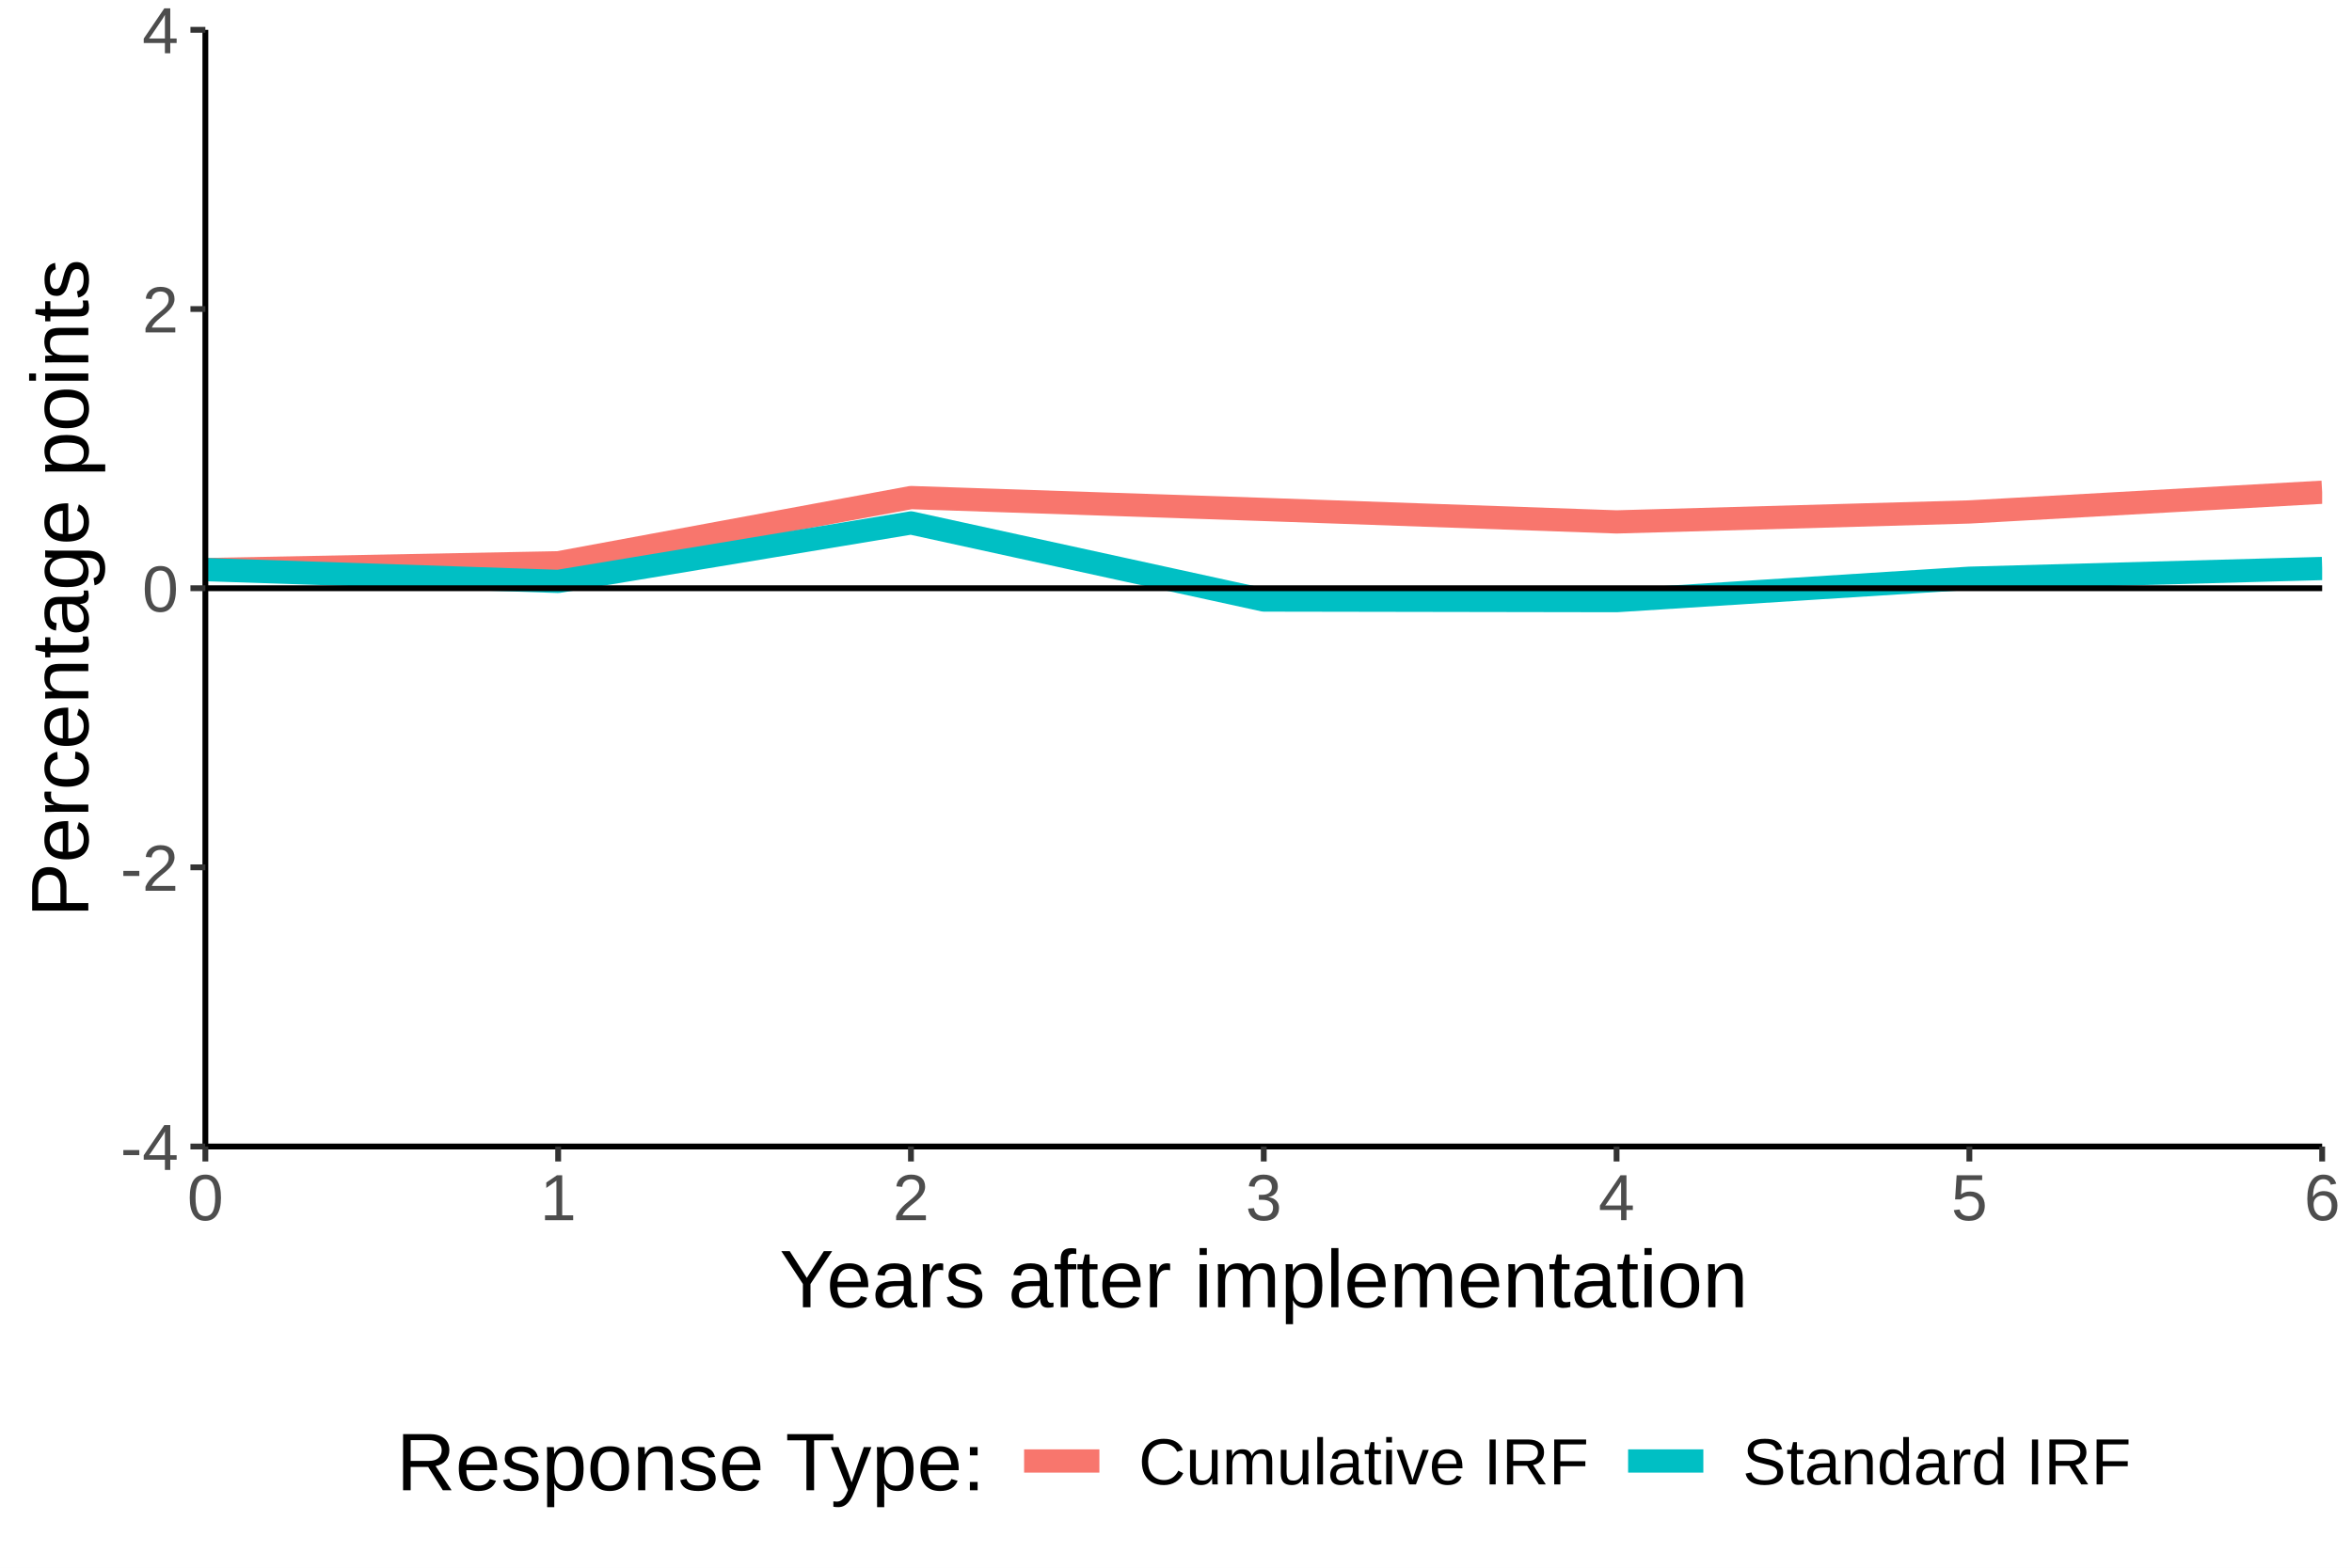
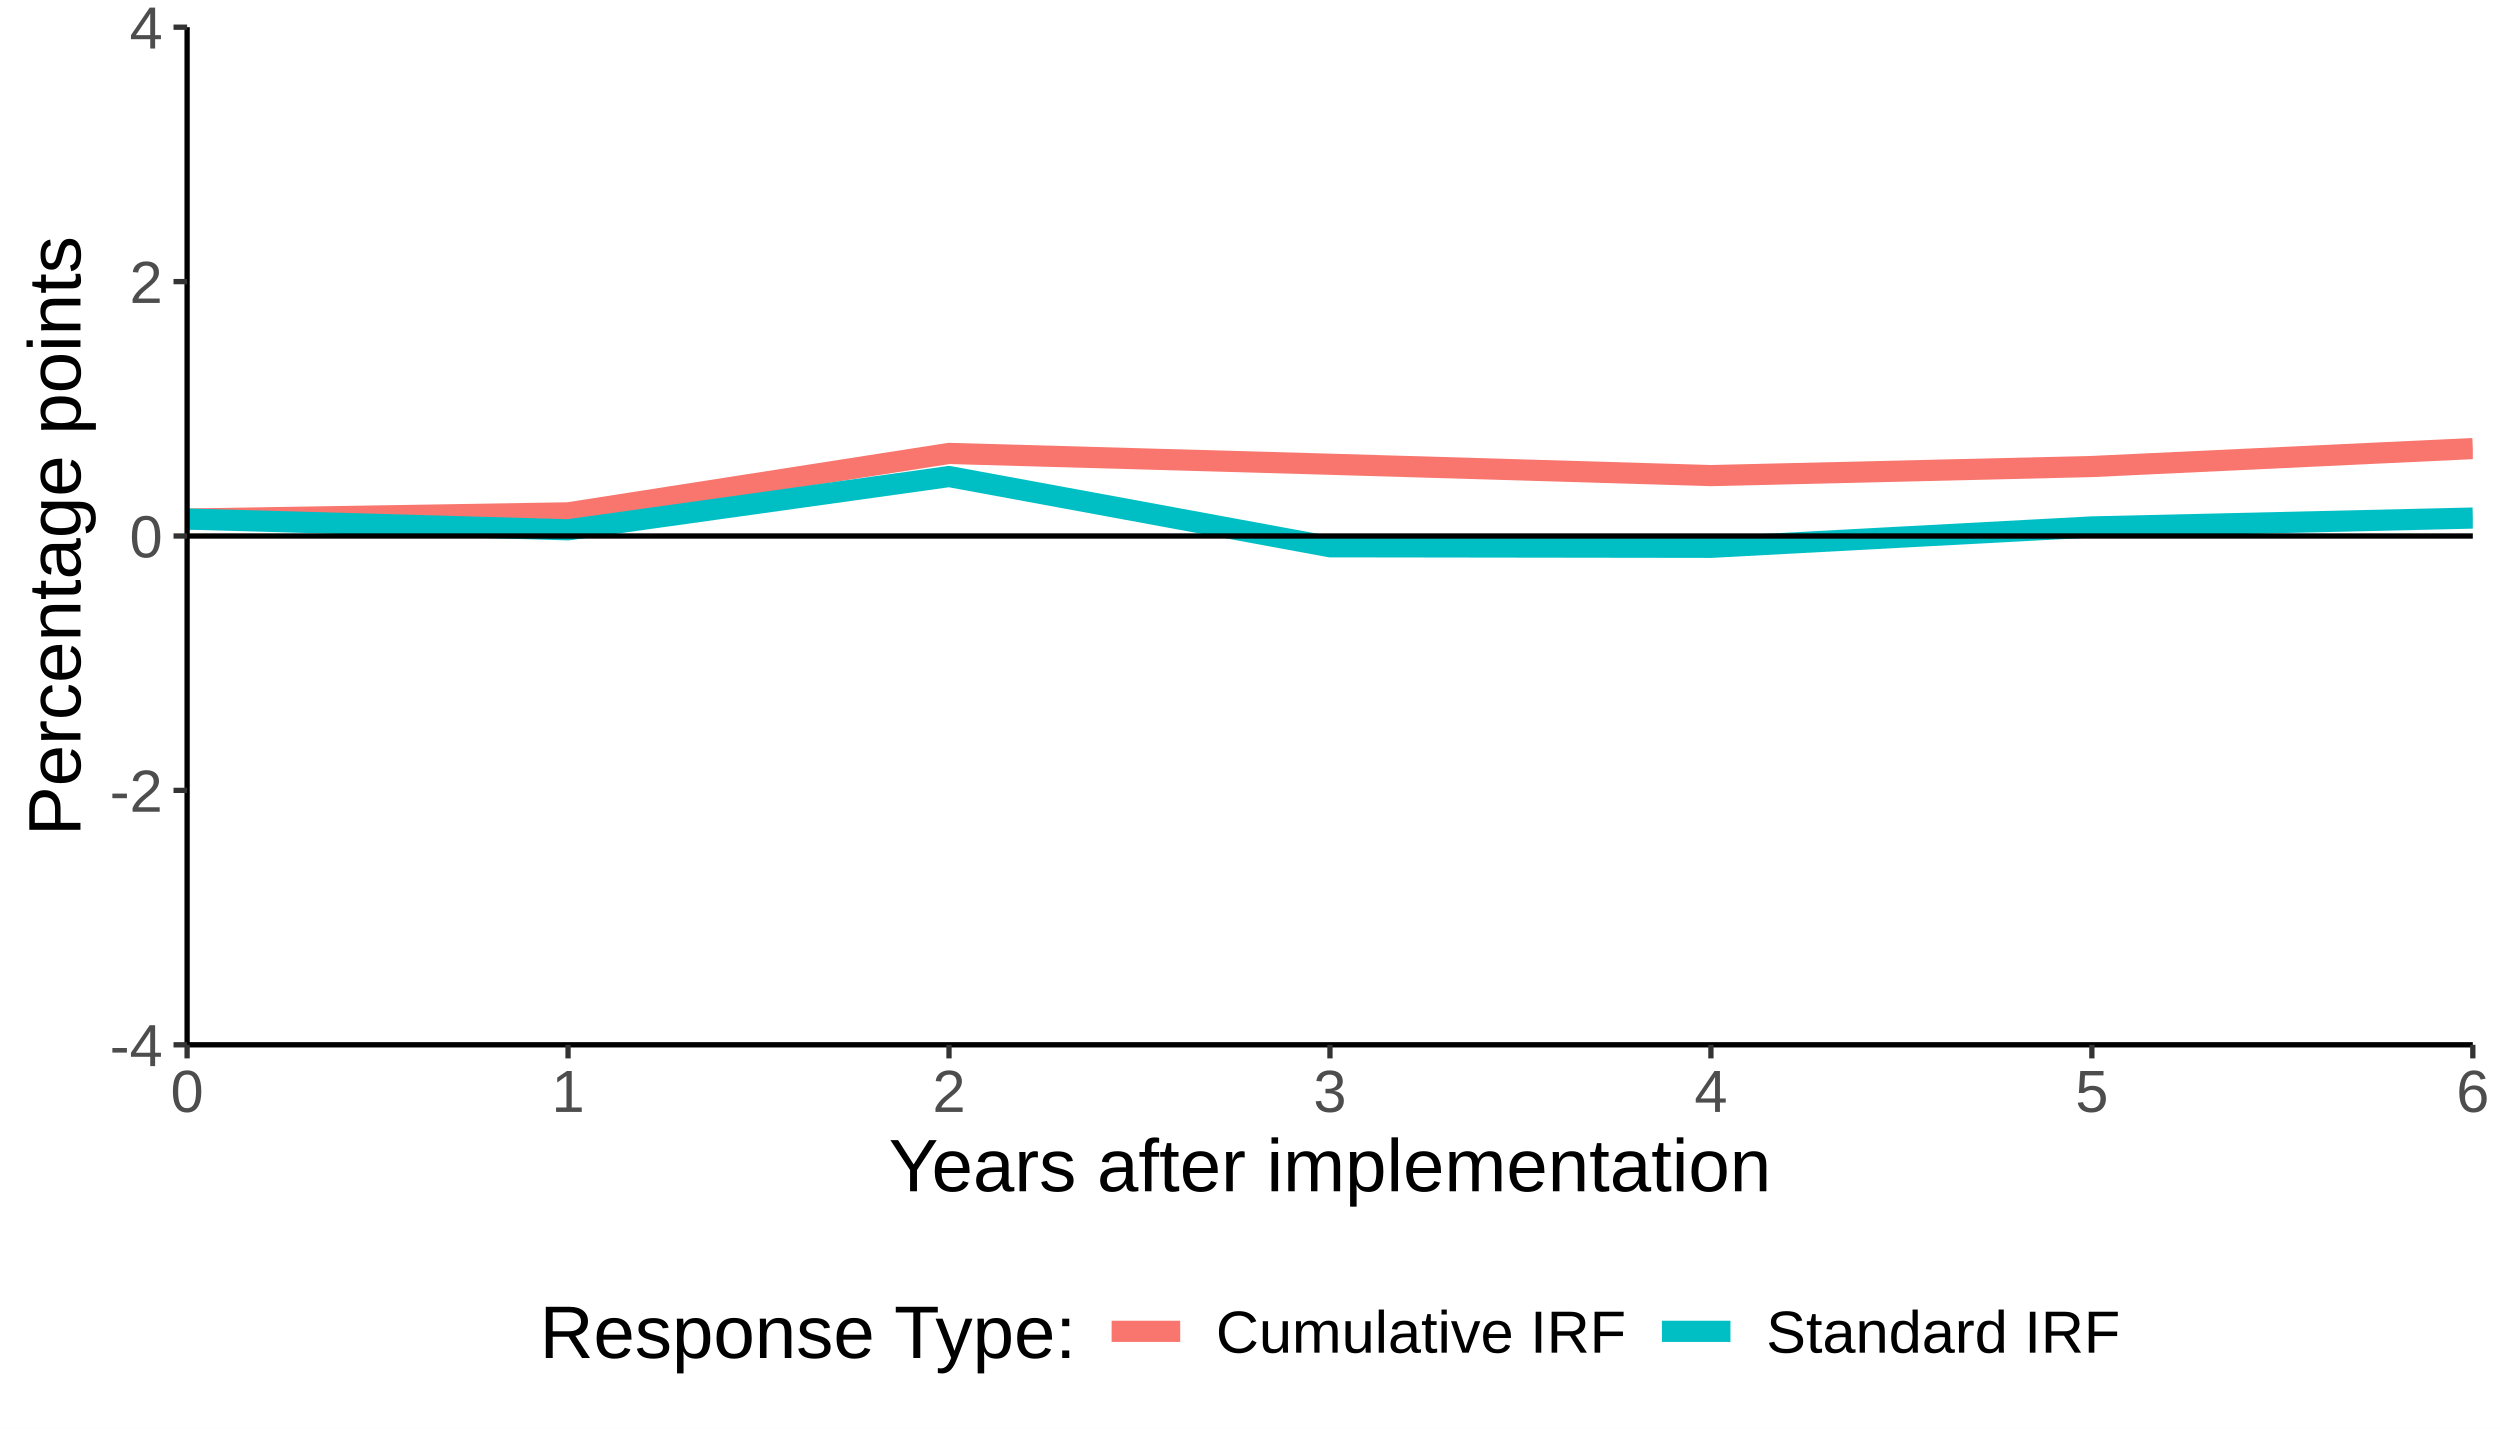
- <svg xmlns="http://www.w3.org/2000/svg" class="svglite" width="432.00pt" height="288.00pt" viewBox="0 0 432.00 288.00">
+ <svg xmlns="http://www.w3.org/2000/svg" class="svglite" width="504.00pt" height="288.00pt" viewBox="0 0 504.00 288.00">
  <defs>
    <style type="text/css">
    .svglite line, .svglite polyline, .svglite polygon, .svglite path, .svglite rect, .svglite circle {
      fill: none;
      stroke: #000000;
      stroke-linecap: round;
      stroke-linejoin: round;
      stroke-miterlimit: 10.00;
    }
    .svglite text {
      white-space: pre;
    }
  </style>
  </defs>
  <rect width="100%" height="100%" style="stroke: none; fill: #FFFFFF;" />
  <defs>
-     <clipPath id="cpMC4wMHw0MzIuMDB8MC4wMHwyODguMDA=">
-       <rect x="0.00" y="0.00" width="432.00" height="288.00" />
+     <clipPath id="cpMC4wMHw1MDQuMDB8MC4wMHwyODguMDA=">
+       <rect x="0.00" y="0.00" width="504.00" height="288.00" />
    </clipPath>
  </defs>
-   <g clip-path="url(#cpMC4wMHw0MzIuMDB8MC4wMHwyODguMDA=)">
-     <rect x="0" y="0.00" width="432.00" height="288.00" style="stroke-width: 1.07; stroke: #FFFFFF; fill: #FFFFFF;" />
+   <g clip-path="url(#cpMC4wMHw1MDQuMDB8MC4wMHwyODguMDA=)">
+     <rect x="0.00" y="0.00" width="504.00" height="288.00" style="stroke-width: 1.07; stroke: #FFFFFF; fill: #FFFFFF;" />
  </g>
  <defs>
-     <clipPath id="cpMzcuNzJ8NDI2LjUyfDUuNDh8MjEwLjYz">
-       <rect x="37.72" y="5.48" width="388.80" height="205.15" />
+     <clipPath id="cpMzcuNzJ8NDk4LjUyfDUuNDh8MjEwLjYz">
+       <rect x="37.72" y="5.48" width="460.80" height="205.15" />
    </clipPath>
  </defs>
-   <g clip-path="url(#cpMzcuNzJ8NDI2LjUyfDUuNDh8MjEwLjYz)">
-     <rect x="37.72" y="5.48" width="388.80" height="205.15" style="stroke-width: 1.07; stroke: none; fill: #FFFFFF;" />
-     <polyline points="37.72,104.64 102.52,103.39 167.32,91.41 232.12,93.59 296.92,95.88 361.72,94.05 426.52,90.43 " style="stroke-width: 4.27; stroke: #F8766D; stroke-linecap: butt;" />
-     <polyline points="37.72,104.64 102.52,106.81 167.32,96.07 232.12,110.23 296.92,110.34 361.72,106.23 426.52,104.44 " style="stroke-width: 4.27; stroke: #00BFC4; stroke-linecap: butt;" />
-     <polyline points="37.72,108.06 37.72,108.06 102.52,108.06 102.52,108.06 167.32,108.06 167.32,108.06 232.12,108.06 232.12,108.06 296.92,108.06 296.92,108.06 361.72,108.06 361.72,108.06 426.52,108.06 426.52,108.06 " style="stroke-width: 1.07; stroke-linecap: butt;" />
+   <g clip-path="url(#cpMzcuNzJ8NDk4LjUyfDUuNDh8MjEwLjYz)">
+     <rect x="37.72" y="5.48" width="460.80" height="205.15" style="stroke-width: 1.07; stroke: none; fill: #FFFFFF;" />
+     <polyline points="37.72,104.64 114.52,103.39 191.32,91.41 268.12,93.59 344.92,95.88 421.72,94.05 498.52,90.43 " style="stroke-width: 4.27; stroke: #F8766D; stroke-linecap: butt;" />
+     <polyline points="37.72,104.64 114.52,106.81 191.32,96.07 268.12,110.23 344.92,110.34 421.72,106.23 498.52,104.44 " style="stroke-width: 4.27; stroke: #00BFC4; stroke-linecap: butt;" />
+     <polyline points="37.72,108.06 37.72,108.06 114.52,108.06 114.52,108.06 191.32,108.06 191.32,108.06 268.12,108.06 268.12,108.06 344.92,108.06 344.92,108.06 421.72,108.06 421.72,108.06 498.52,108.06 498.52,108.06 " style="stroke-width: 1.07; stroke-linecap: butt;" />
  </g>
-   <g clip-path="url(#cpMC4wMHw0MzIuMDB8MC4wMHwyODguMDA=)">
+   <g clip-path="url(#cpMC4wMHw1MDQuMDB8MC4wMHwyODguMDA=)">
    <polyline points="37.72,210.63 37.72,5.48 " style="stroke-width: 1.07; stroke-linecap: butt;" />
    <text x="32.79" y="214.93" text-anchor="end" style="font-size: 12.00px;fill: #4D4D4D; font-family: &quot;Arial&quot;;" textLength="10.67px" lengthAdjust="spacingAndGlyphs">-4</text>
    <text x="32.79" y="163.64" text-anchor="end" style="font-size: 12.00px;fill: #4D4D4D; font-family: &quot;Arial&quot;;" textLength="10.67px" lengthAdjust="spacingAndGlyphs">-2</text>
    <text x="32.79" y="112.35" text-anchor="end" style="font-size: 12.00px;fill: #4D4D4D; font-family: &quot;Arial&quot;;" textLength="6.67px" lengthAdjust="spacingAndGlyphs">0</text>
    <text x="32.79" y="61.07" text-anchor="end" style="font-size: 12.00px;fill: #4D4D4D; font-family: &quot;Arial&quot;;" textLength="6.67px" lengthAdjust="spacingAndGlyphs">2</text>
    <text x="32.79" y="9.78" text-anchor="end" style="font-size: 12.00px;fill: #4D4D4D; font-family: &quot;Arial&quot;;" textLength="6.67px" lengthAdjust="spacingAndGlyphs">4</text>
    <polyline points="34.98,210.63 37.72,210.63 " style="stroke-width: 1.07; stroke: #333333; stroke-linecap: butt;" />
    <polyline points="34.98,159.34 37.72,159.34 " style="stroke-width: 1.07; stroke: #333333; stroke-linecap: butt;" />
    <polyline points="34.98,108.06 37.72,108.06 " style="stroke-width: 1.07; stroke: #333333; stroke-linecap: butt;" />
    <polyline points="34.98,56.77 37.72,56.77 " style="stroke-width: 1.07; stroke: #333333; stroke-linecap: butt;" />
    <polyline points="34.98,5.48 37.72,5.48 " style="stroke-width: 1.07; stroke: #333333; stroke-linecap: butt;" />
-     <polyline points="37.72,210.63 426.52,210.63 " style="stroke-width: 1.07; stroke-linecap: butt;" />
+     <polyline points="37.72,210.63 498.52,210.63 " style="stroke-width: 1.07; stroke-linecap: butt;" />
    <polyline points="37.72,213.37 37.72,210.63 " style="stroke-width: 1.07; stroke: #333333; stroke-linecap: butt;" />
-     <polyline points="102.52,213.37 102.52,210.63 " style="stroke-width: 1.07; stroke: #333333; stroke-linecap: butt;" />
-     <polyline points="167.32,213.37 167.32,210.63 " style="stroke-width: 1.07; stroke: #333333; stroke-linecap: butt;" />
-     <polyline points="232.12,213.37 232.12,210.63 " style="stroke-width: 1.07; stroke: #333333; stroke-linecap: butt;" />
-     <polyline points="296.92,213.37 296.92,210.63 " style="stroke-width: 1.07; stroke: #333333; stroke-linecap: butt;" />
-     <polyline points="361.72,213.37 361.72,210.63 " style="stroke-width: 1.07; stroke: #333333; stroke-linecap: butt;" />
-     <polyline points="426.52,213.37 426.52,210.63 " style="stroke-width: 1.07; stroke: #333333; stroke-linecap: butt;" />
+     <polyline points="114.52,213.37 114.52,210.63 " style="stroke-width: 1.07; stroke: #333333; stroke-linecap: butt;" />
+     <polyline points="191.32,213.37 191.32,210.63 " style="stroke-width: 1.07; stroke: #333333; stroke-linecap: butt;" />
+     <polyline points="268.12,213.37 268.12,210.63 " style="stroke-width: 1.07; stroke: #333333; stroke-linecap: butt;" />
+     <polyline points="344.92,213.37 344.92,210.63 " style="stroke-width: 1.07; stroke: #333333; stroke-linecap: butt;" />
+     <polyline points="421.72,213.37 421.72,210.63 " style="stroke-width: 1.07; stroke: #333333; stroke-linecap: butt;" />
+     <polyline points="498.52,213.37 498.52,210.63 " style="stroke-width: 1.07; stroke: #333333; stroke-linecap: butt;" />
    <text x="37.72" y="224.16" text-anchor="middle" style="font-size: 12.00px;fill: #4D4D4D; font-family: &quot;Arial&quot;;" textLength="6.67px" lengthAdjust="spacingAndGlyphs">0</text>
-     <text x="102.52" y="224.16" text-anchor="middle" style="font-size: 12.00px;fill: #4D4D4D; font-family: &quot;Arial&quot;;" textLength="6.67px" lengthAdjust="spacingAndGlyphs">1</text>
-     <text x="167.32" y="224.16" text-anchor="middle" style="font-size: 12.00px;fill: #4D4D4D; font-family: &quot;Arial&quot;;" textLength="6.67px" lengthAdjust="spacingAndGlyphs">2</text>
-     <text x="232.12" y="224.16" text-anchor="middle" style="font-size: 12.00px;fill: #4D4D4D; font-family: &quot;Arial&quot;;" textLength="6.67px" lengthAdjust="spacingAndGlyphs">3</text>
-     <text x="296.92" y="224.16" text-anchor="middle" style="font-size: 12.00px;fill: #4D4D4D; font-family: &quot;Arial&quot;;" textLength="6.67px" lengthAdjust="spacingAndGlyphs">4</text>
-     <text x="361.72" y="224.16" text-anchor="middle" style="font-size: 12.00px;fill: #4D4D4D; font-family: &quot;Arial&quot;;" textLength="6.67px" lengthAdjust="spacingAndGlyphs">5</text>
-     <text x="426.52" y="224.16" text-anchor="middle" style="font-size: 12.00px;fill: #4D4D4D; font-family: &quot;Arial&quot;;" textLength="6.67px" lengthAdjust="spacingAndGlyphs">6</text>
-     <text x="232.12" y="240.16" text-anchor="middle" style="font-size: 15.00px; font-family: &quot;Arial&quot;;" textLength="177.83px" lengthAdjust="spacingAndGlyphs">Years after implementation</text>
+     <text x="114.52" y="224.16" text-anchor="middle" style="font-size: 12.00px;fill: #4D4D4D; font-family: &quot;Arial&quot;;" textLength="6.67px" lengthAdjust="spacingAndGlyphs">1</text>
+     <text x="191.32" y="224.16" text-anchor="middle" style="font-size: 12.00px;fill: #4D4D4D; font-family: &quot;Arial&quot;;" textLength="6.67px" lengthAdjust="spacingAndGlyphs">2</text>
+     <text x="268.12" y="224.16" text-anchor="middle" style="font-size: 12.00px;fill: #4D4D4D; font-family: &quot;Arial&quot;;" textLength="6.67px" lengthAdjust="spacingAndGlyphs">3</text>
+     <text x="344.92" y="224.16" text-anchor="middle" style="font-size: 12.00px;fill: #4D4D4D; font-family: &quot;Arial&quot;;" textLength="6.67px" lengthAdjust="spacingAndGlyphs">4</text>
+     <text x="421.72" y="224.16" text-anchor="middle" style="font-size: 12.00px;fill: #4D4D4D; font-family: &quot;Arial&quot;;" textLength="6.67px" lengthAdjust="spacingAndGlyphs">5</text>
+     <text x="498.52" y="224.16" text-anchor="middle" style="font-size: 12.00px;fill: #4D4D4D; font-family: &quot;Arial&quot;;" textLength="6.67px" lengthAdjust="spacingAndGlyphs">6</text>
+     <text x="268.12" y="240.16" text-anchor="middle" style="font-size: 15.00px; font-family: &quot;Arial&quot;;" textLength="177.83px" lengthAdjust="spacingAndGlyphs">Years after implementation</text>
    <text transform="translate(16.22,108.06) rotate(-90)" text-anchor="middle" style="font-size: 15.00px; font-family: &quot;Arial&quot;;" textLength="120.88px" lengthAdjust="spacingAndGlyphs">Percentage points</text>
-     <rect x="67.32" y="254.28" width="329.60" height="28.24" style="stroke-width: 1.07; stroke: none; fill: #FFFFFF;" />
-     <text x="72.80" y="273.77" style="font-size: 15.00px; font-family: &quot;Arial&quot;;" textLength="108.09px" lengthAdjust="spacingAndGlyphs">Response Type:</text>
-     <rect x="186.37" y="259.76" width="17.28" height="17.28" style="stroke-width: 1.07; stroke: none; fill: #FFFFFF;" />
-     <line x1="188.10" y1="268.40" x2="201.93" y2="268.40" style="stroke-width: 4.27; stroke: #F8766D; stroke-linecap: butt;" />
-     <rect x="297.31" y="259.76" width="17.28" height="17.28" style="stroke-width: 1.07; stroke: none; fill: #FFFFFF;" />
-     <line x1="299.04" y1="268.40" x2="312.86" y2="268.40" style="stroke-width: 4.27; stroke: #00BFC4; stroke-linecap: butt;" />
-     <text x="209.13" y="272.70" style="font-size: 12.00px; font-family: &quot;Arial&quot;;" textLength="82.70px" lengthAdjust="spacingAndGlyphs">Cumulative IRF</text>
-     <text x="320.07" y="272.70" style="font-size: 12.00px; font-family: &quot;Arial&quot;;" textLength="71.37px" lengthAdjust="spacingAndGlyphs">Standard IRF</text>
+     <rect x="103.32" y="254.28" width="329.60" height="28.24" style="stroke-width: 1.07; stroke: none; fill: #FFFFFF;" />
+     <text x="108.80" y="273.77" style="font-size: 15.00px; font-family: &quot;Arial&quot;;" textLength="108.09px" lengthAdjust="spacingAndGlyphs">Response Type:</text>
+     <rect x="222.37" y="259.76" width="17.28" height="17.28" style="stroke-width: 1.07; stroke: none; fill: #FFFFFF;" />
+     <line x1="224.10" y1="268.40" x2="237.93" y2="268.40" style="stroke-width: 4.27; stroke: #F8766D; stroke-linecap: butt;" />
+     <rect x="333.31" y="259.76" width="17.28" height="17.28" style="stroke-width: 1.07; stroke: none; fill: #FFFFFF;" />
+     <line x1="335.04" y1="268.40" x2="348.86" y2="268.40" style="stroke-width: 4.27; stroke: #00BFC4; stroke-linecap: butt;" />
+     <text x="245.13" y="272.70" style="font-size: 12.00px; font-family: &quot;Arial&quot;;" textLength="82.70px" lengthAdjust="spacingAndGlyphs">Cumulative IRF</text>
+     <text x="356.07" y="272.70" style="font-size: 12.00px; font-family: &quot;Arial&quot;;" textLength="71.37px" lengthAdjust="spacingAndGlyphs">Standard IRF</text>
  </g>
</svg>
